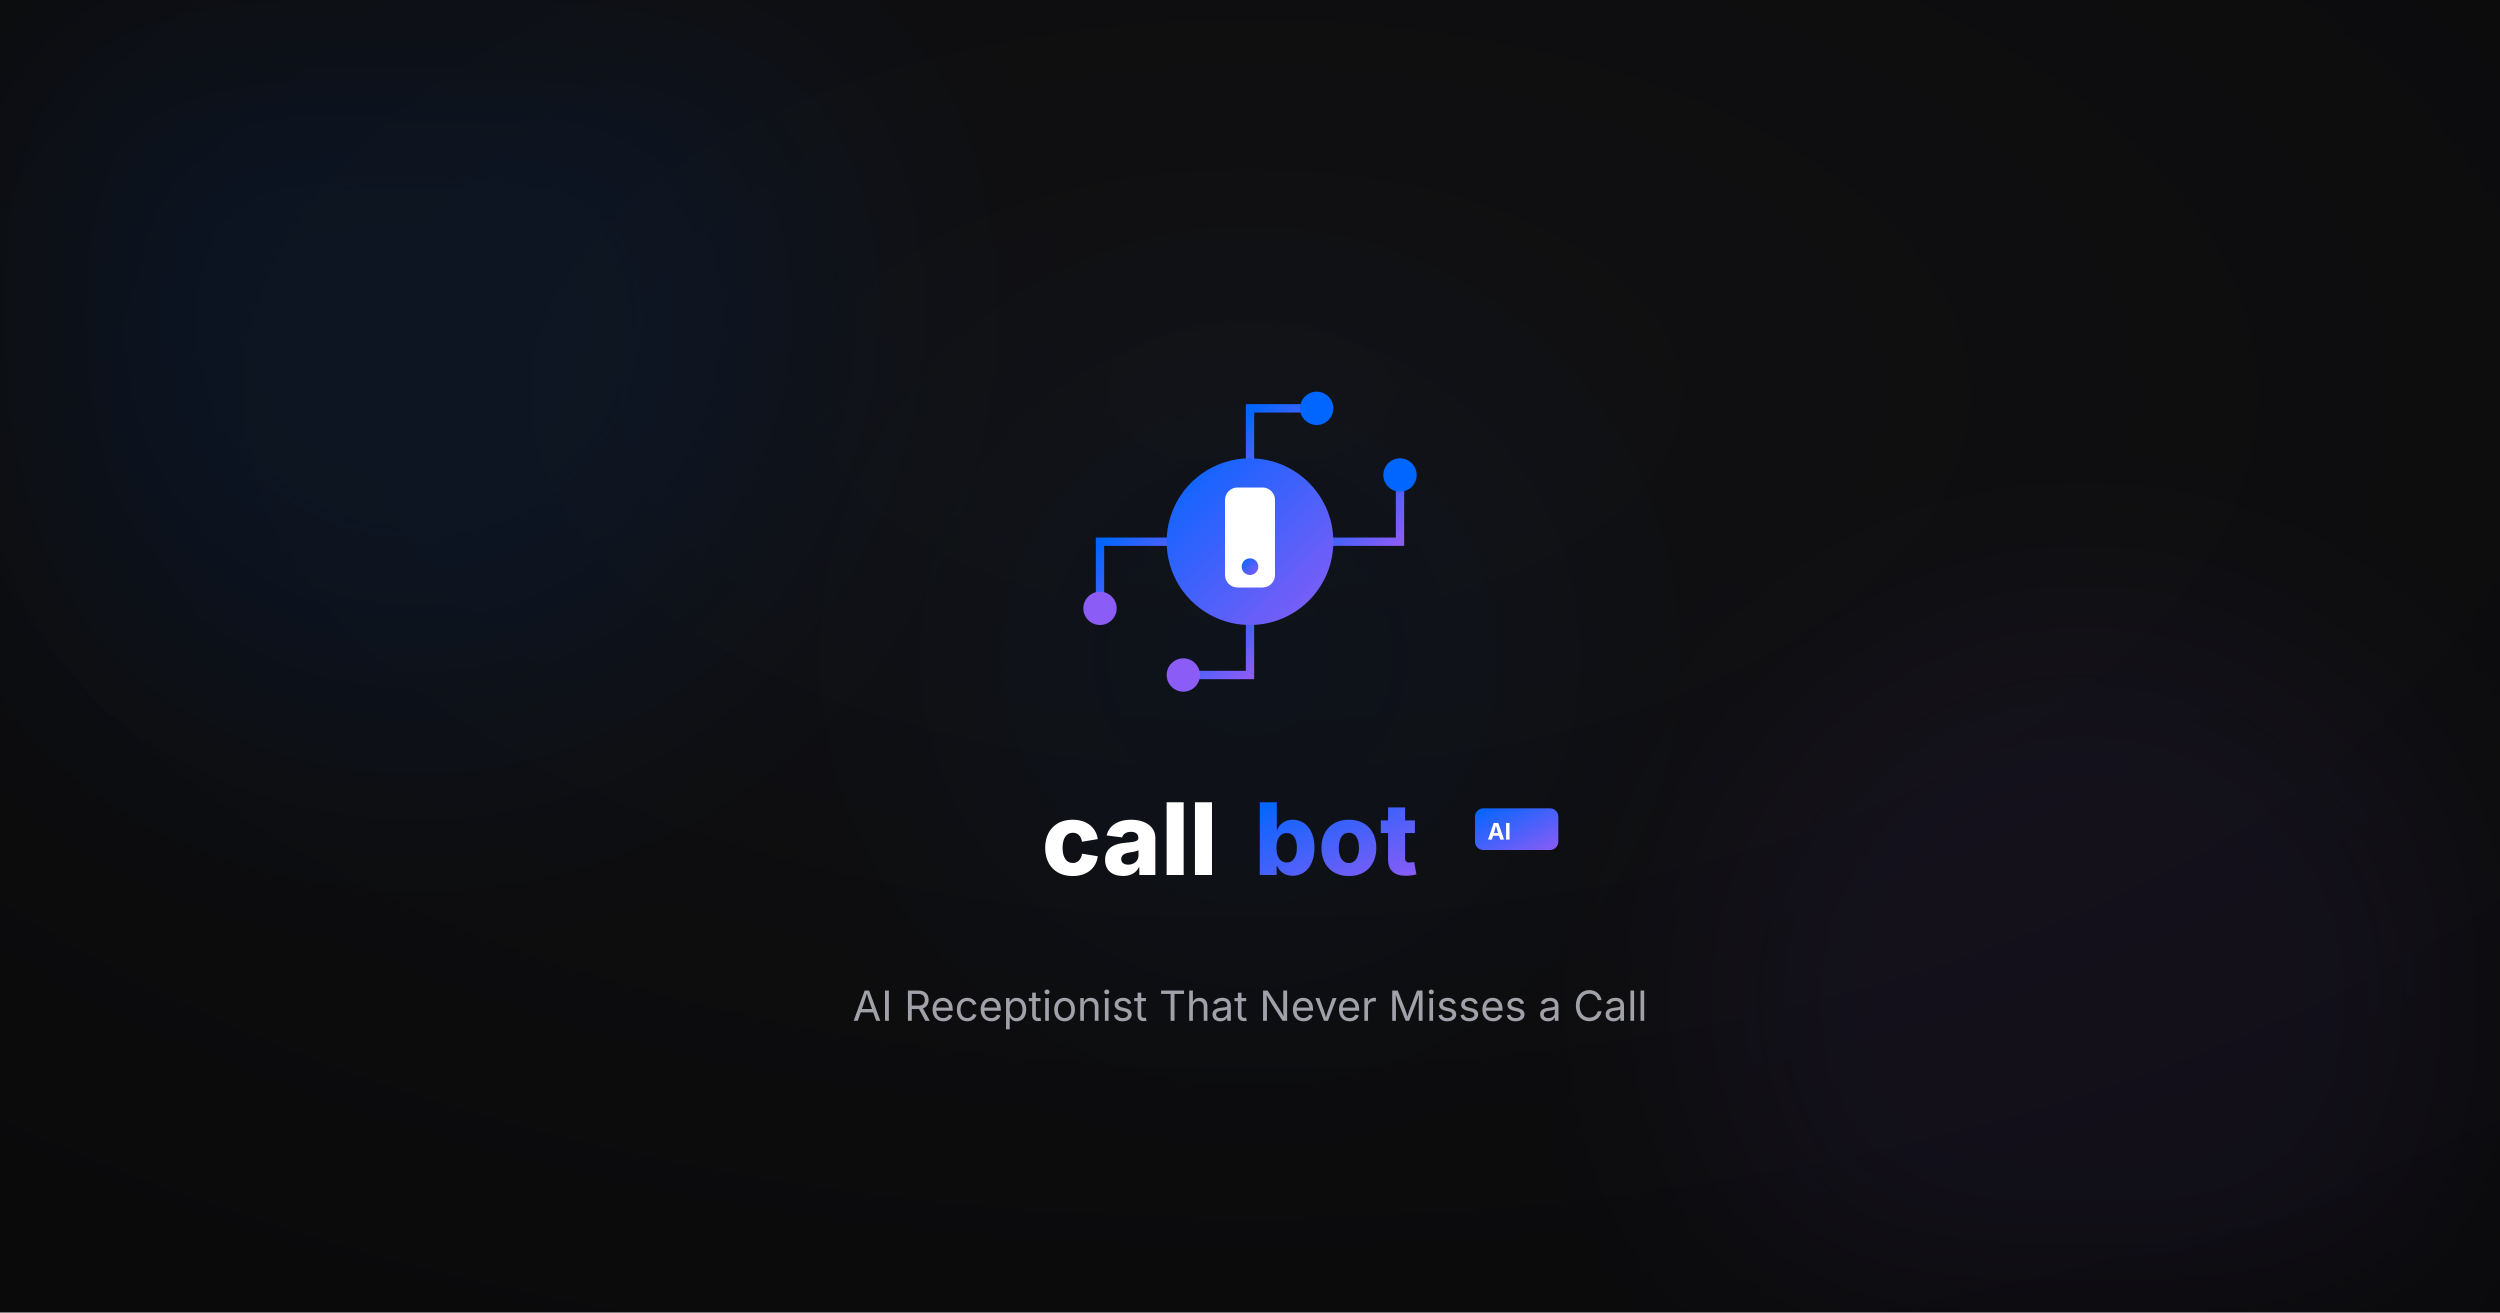
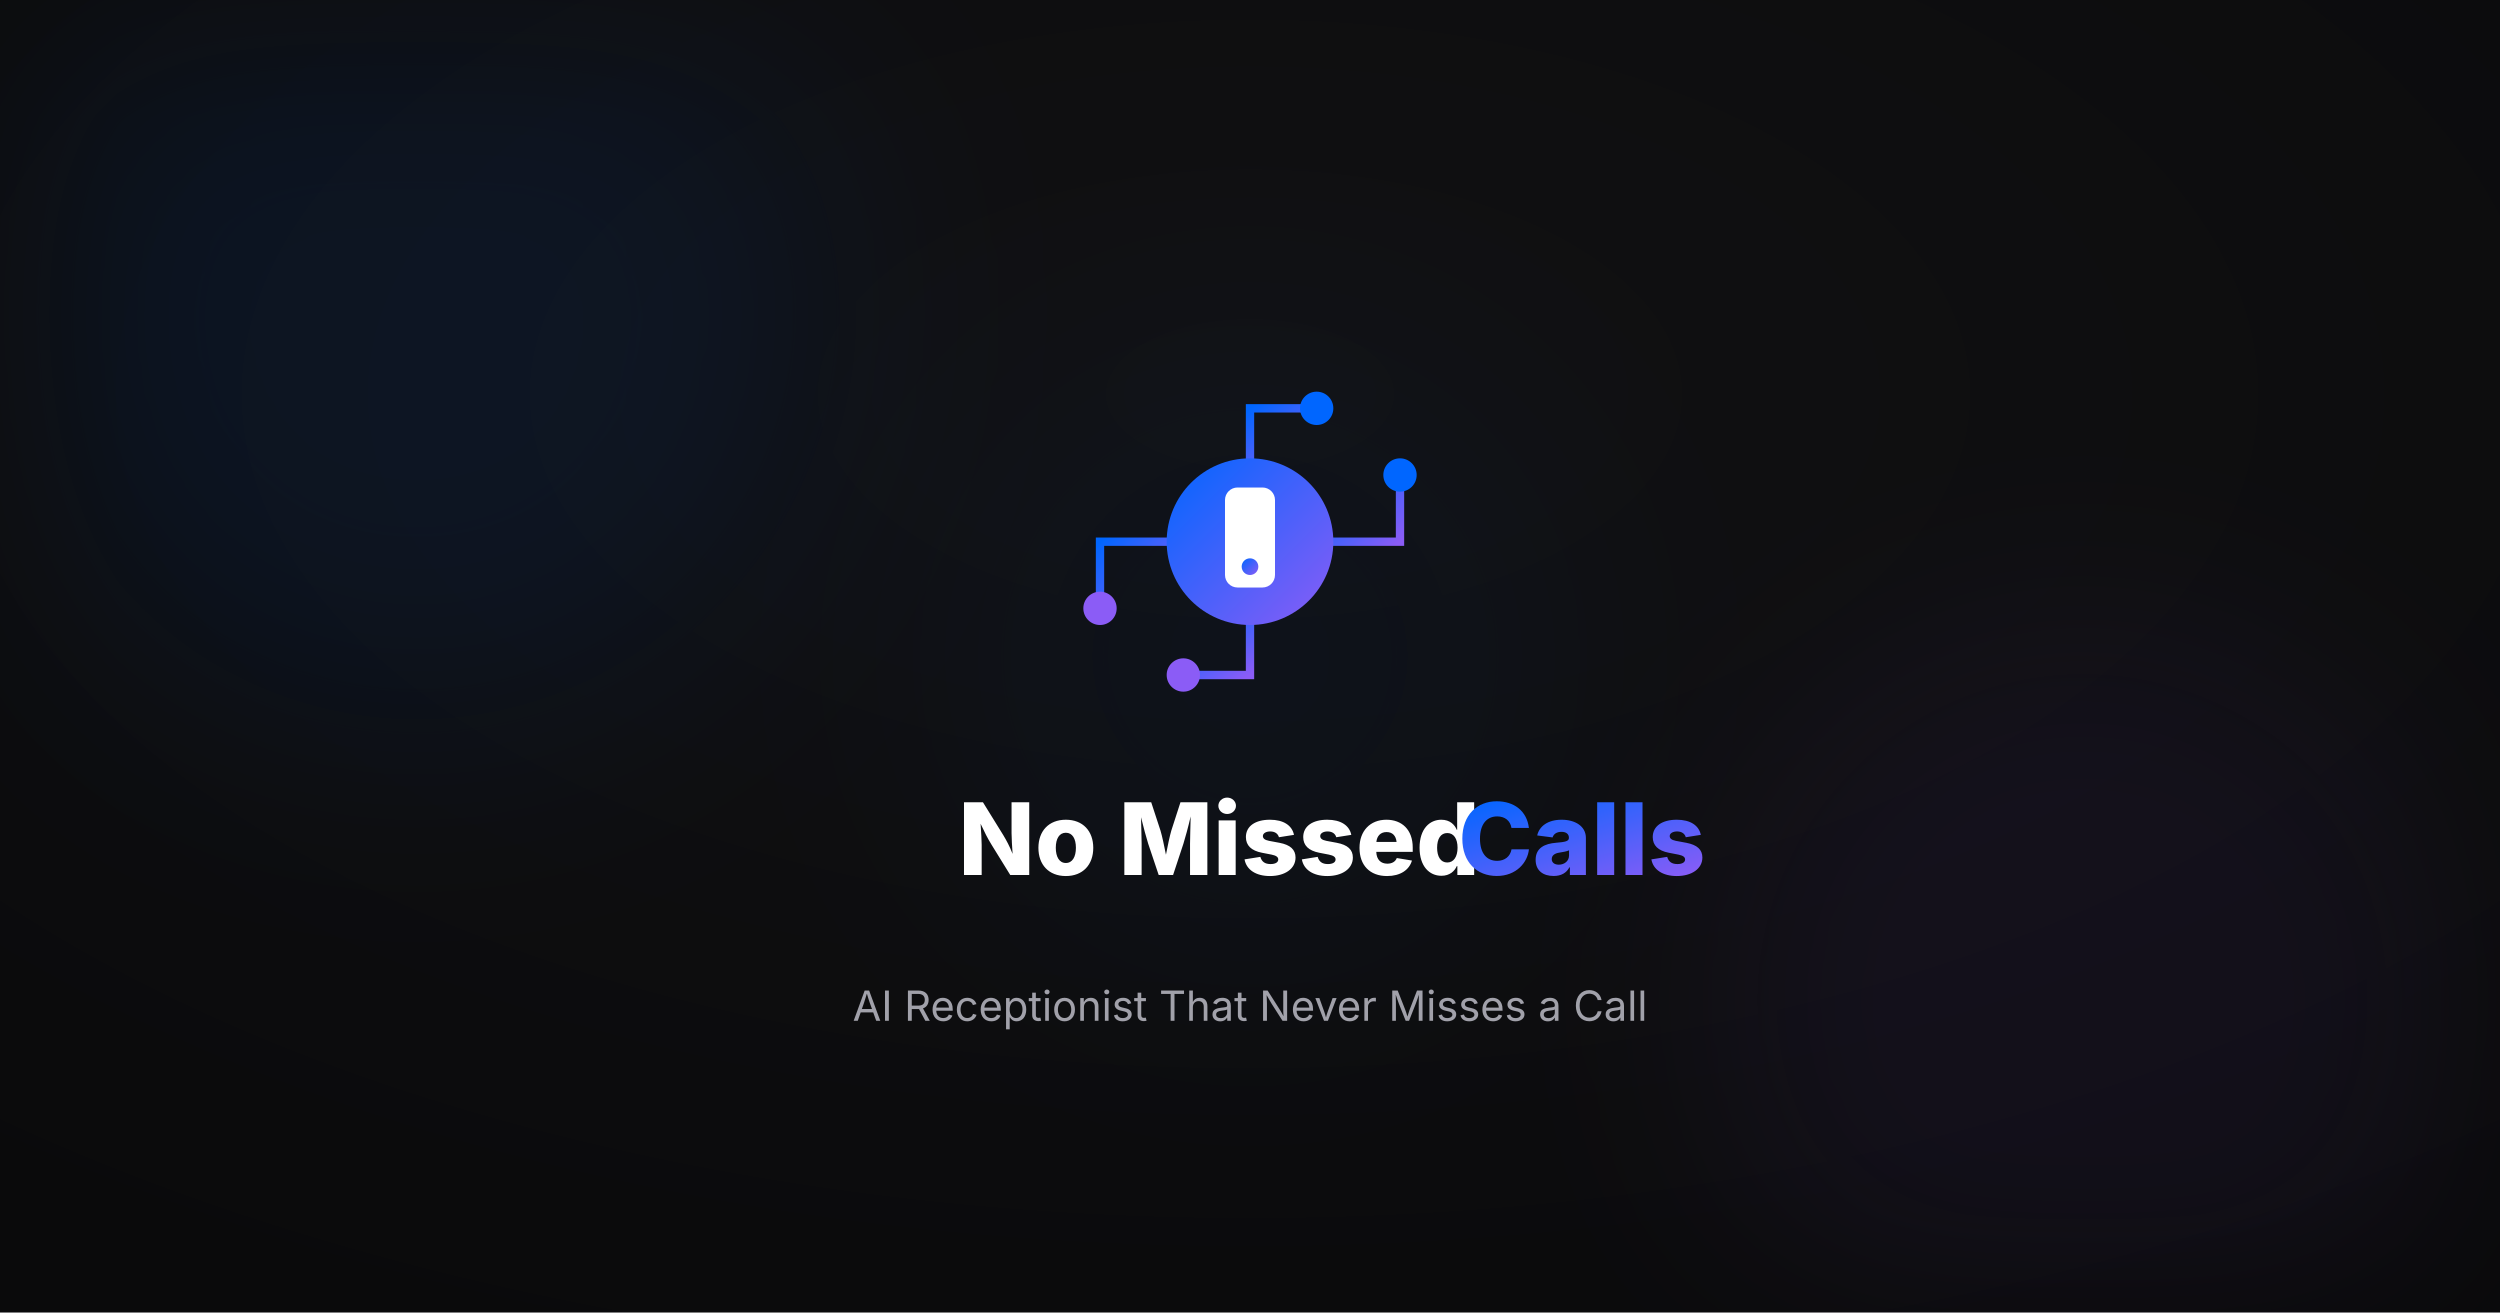
<svg xmlns="http://www.w3.org/2000/svg" viewBox="0 0 1200 630" width="1200" height="630">
  <defs>
    <radialGradient id="bgGrad" cx="50%" cy="30%" r="80%">
      <stop offset="0%" stop-color="#111113" />
      <stop offset="100%" stop-color="#0A0A0B" />
    </radialGradient>
    <linearGradient id="logoGrad" x1="0%" y1="0%" x2="100%" y2="100%">
      <stop offset="0%" stop-color="#0066FF" />
      <stop offset="100%" stop-color="#8B5CF6" />
    </linearGradient>
    <filter id="blur1" x="-50%" y="-50%" width="200%" height="200%">
      <feGaussianBlur in="SourceGraphic" stdDeviation="60" />
    </filter>
    <filter id="blur2" x="-50%" y="-50%" width="200%" height="200%">
      <feGaussianBlur in="SourceGraphic" stdDeviation="50" />
    </filter>
  </defs>
  <rect width="1200" height="630" fill="url(#bgGrad)" />
  <circle cx="200" cy="150" r="200" fill="#0066FF" opacity="0.08" filter="url(#blur1)" />
  <circle cx="1000" cy="480" r="180" fill="#8B5CF6" opacity="0.06" filter="url(#blur2)" />
  <circle cx="600" cy="315" r="150" fill="#0066FF" opacity="0.04" filter="url(#blur1)" />
  <g transform="translate(600, 260)">
    <path d="M0 -40 L0 -64 L32 -64" stroke="url(#logoGrad)" stroke-width="4" fill="none" stroke-linecap="round" />
    <path d="M40 0 L72 0 L72 -32" stroke="url(#logoGrad)" stroke-width="4" fill="none" stroke-linecap="round" />
    <path d="M0 40 L0 64 L-32 64" stroke="url(#logoGrad)" stroke-width="4" fill="none" stroke-linecap="round" />
    <path d="M-40 0 L-72 0 L-72 32" stroke="url(#logoGrad)" stroke-width="4" fill="none" stroke-linecap="round" />
    <circle cx="32" cy="-64" r="8" fill="#0066FF" />
    <circle cx="72" cy="-32" r="8" fill="#0066FF" />
    <circle cx="-32" cy="64" r="8" fill="#8B5CF6" />
    <circle cx="-72" cy="32" r="8" fill="#8B5CF6" />
    <circle cx="0" cy="0" r="40" fill="url(#logoGrad)" />
    <path d="M-12 -20c0-3.3 2.7-6 6-6h12c3.3 0 6 2.7 6 6v36c0 3.3-2.7 6-6 6h-12c-3.3 0-6-2.7-6-6v-36z" fill="white" />
    <circle cx="0" cy="12" r="4" fill="url(#logoGrad)" />
  </g>
  <g transform="translate(600, 420)">
-     <text x="-100" y="0" font-family="Inter, -apple-system, sans-serif" font-size="48" font-weight="800" fill="white">call</text>
-     <text x="2" y="0" font-family="Inter, -apple-system, sans-serif" font-size="48" font-weight="800" fill="url(#logoGrad)">bot</text>
-     <rect x="108" y="-32" width="40" height="20" rx="4" fill="url(#logoGrad)" />
-     <text x="114" y="-17" font-family="Inter, -apple-system, sans-serif" font-size="11" font-weight="700" fill="white">AI</text>
+     <text x="-140" y="0" font-family="Inter, -apple-system, sans-serif" font-size="48" font-weight="800" fill="white">No Missed</text>
+     <text x="100" y="0" font-family="Inter, -apple-system, sans-serif" font-size="48" font-weight="800" fill="url(#logoGrad)">Calls</text>
  </g>
  <text x="600" y="490" text-anchor="middle" font-family="Inter, -apple-system, sans-serif" font-size="20" fill="#A1A1AA">
    AI Receptionist That Never Misses a Call
  </text>
</svg>
